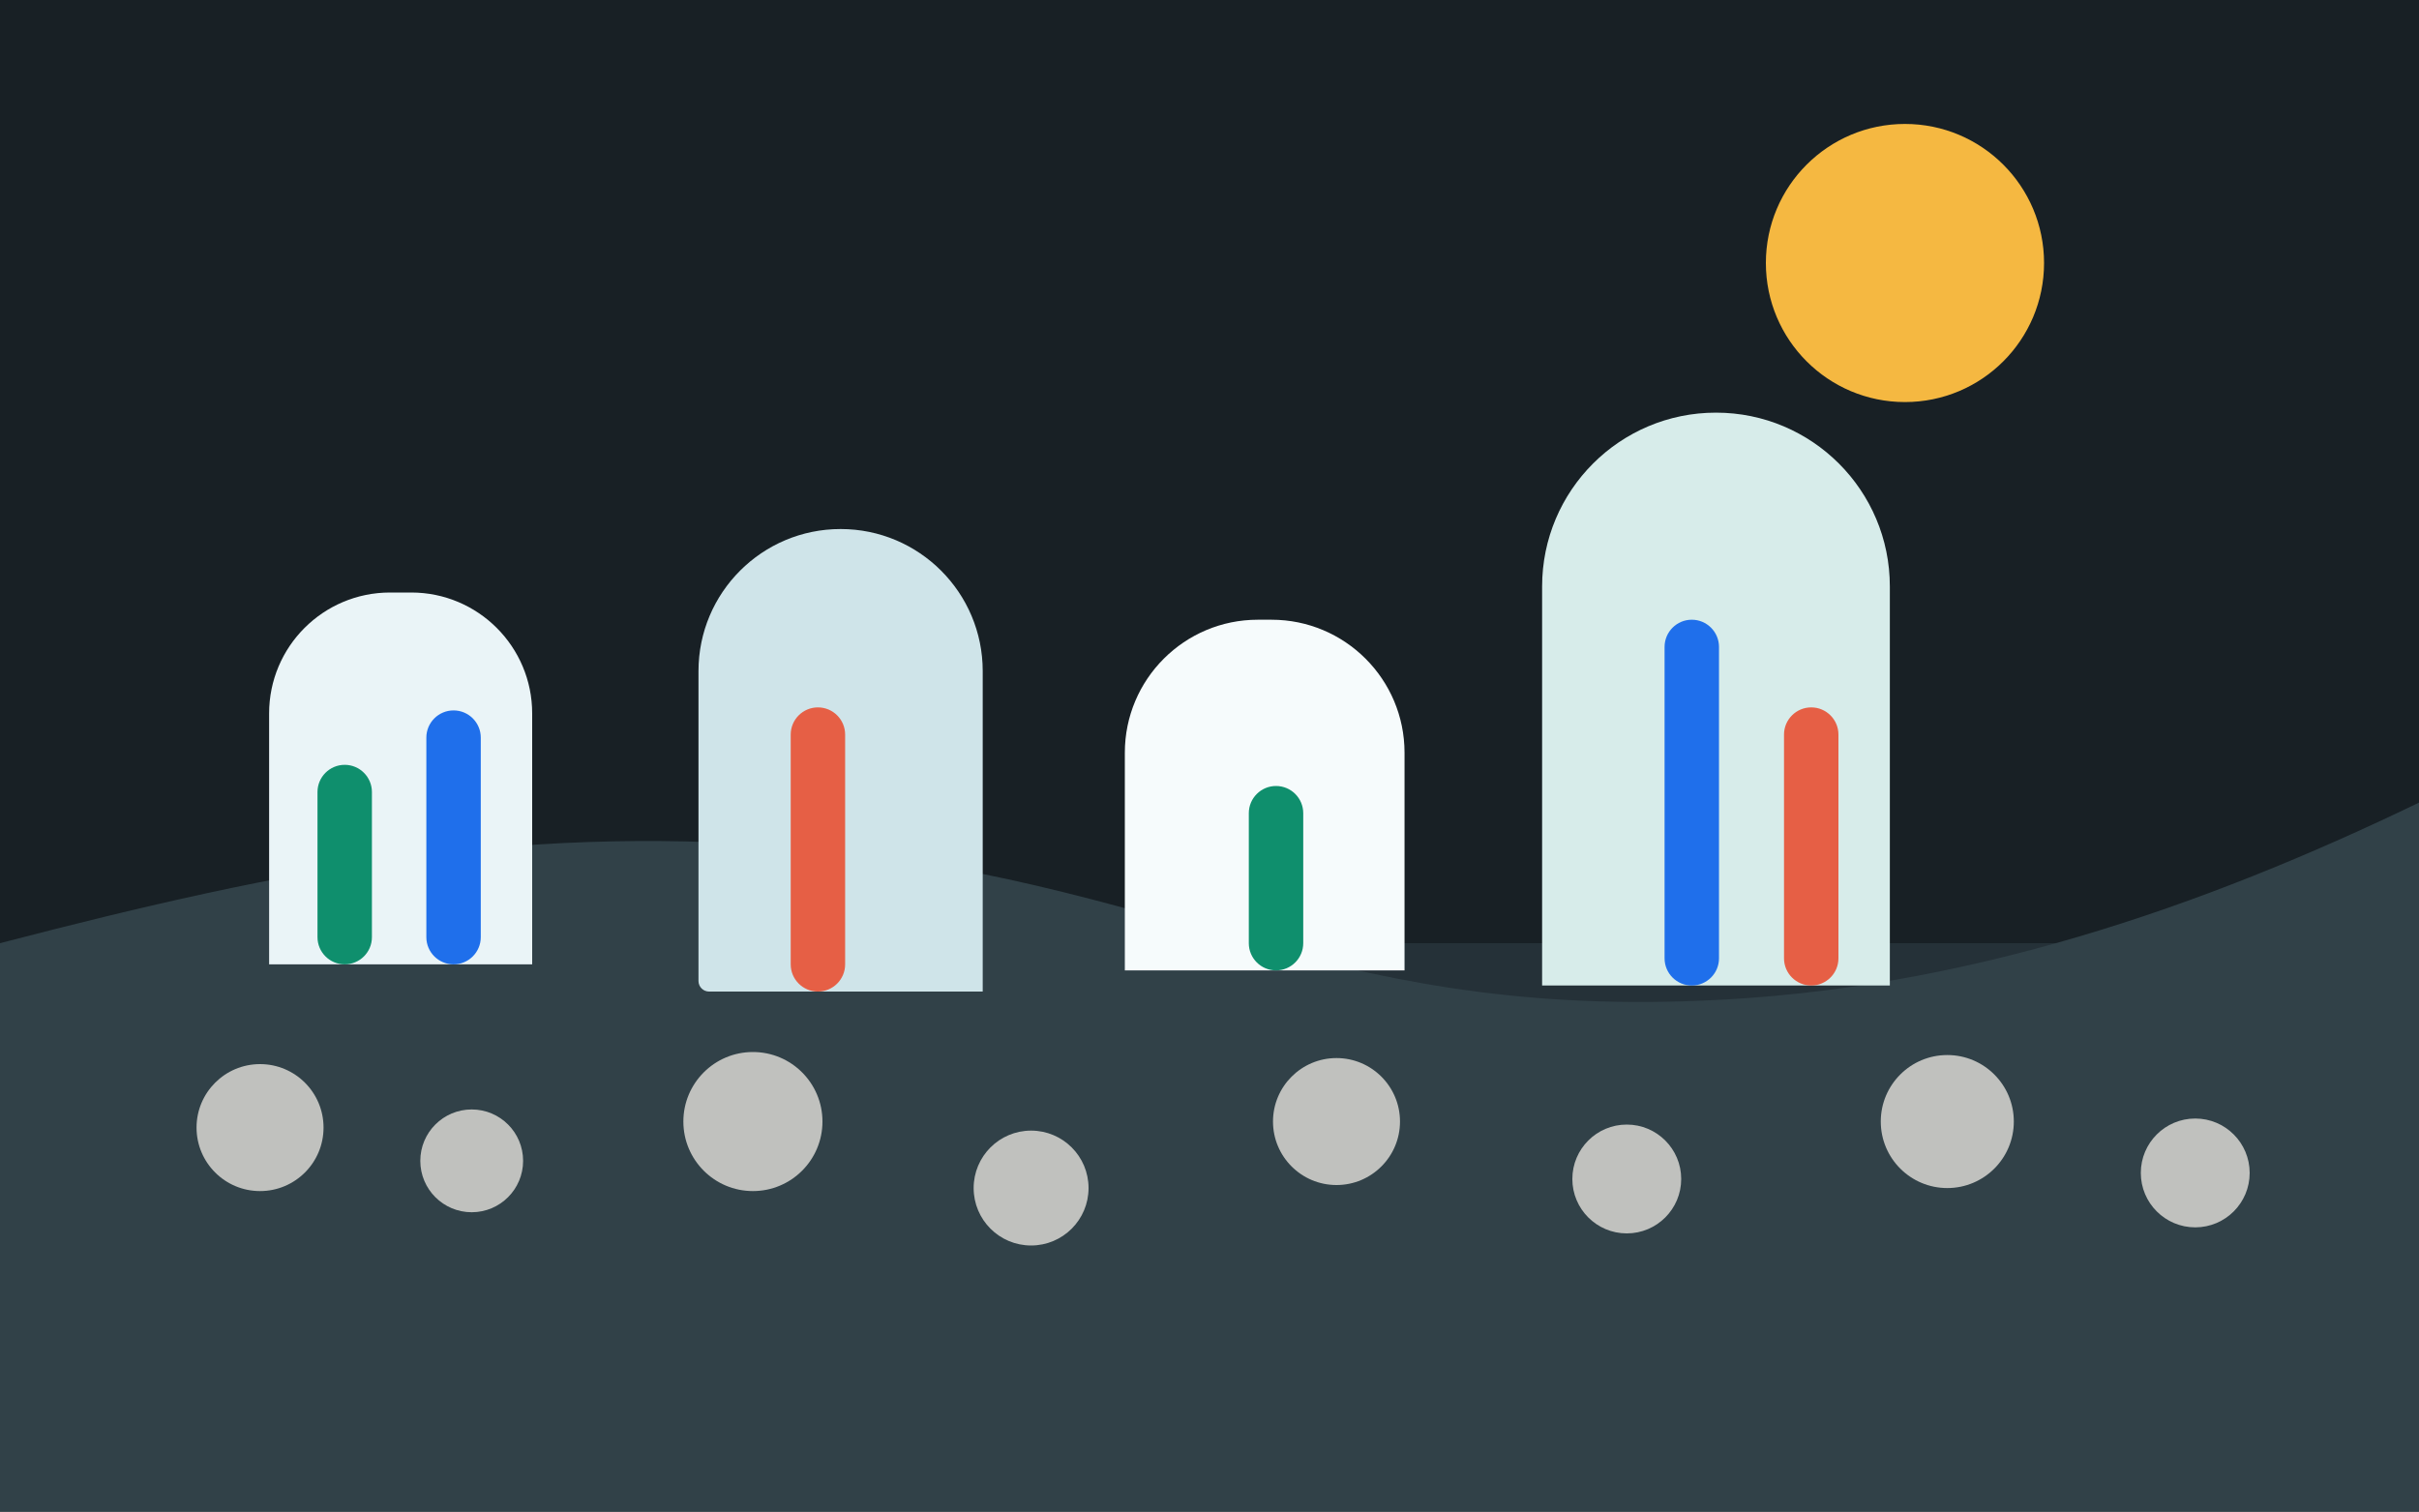
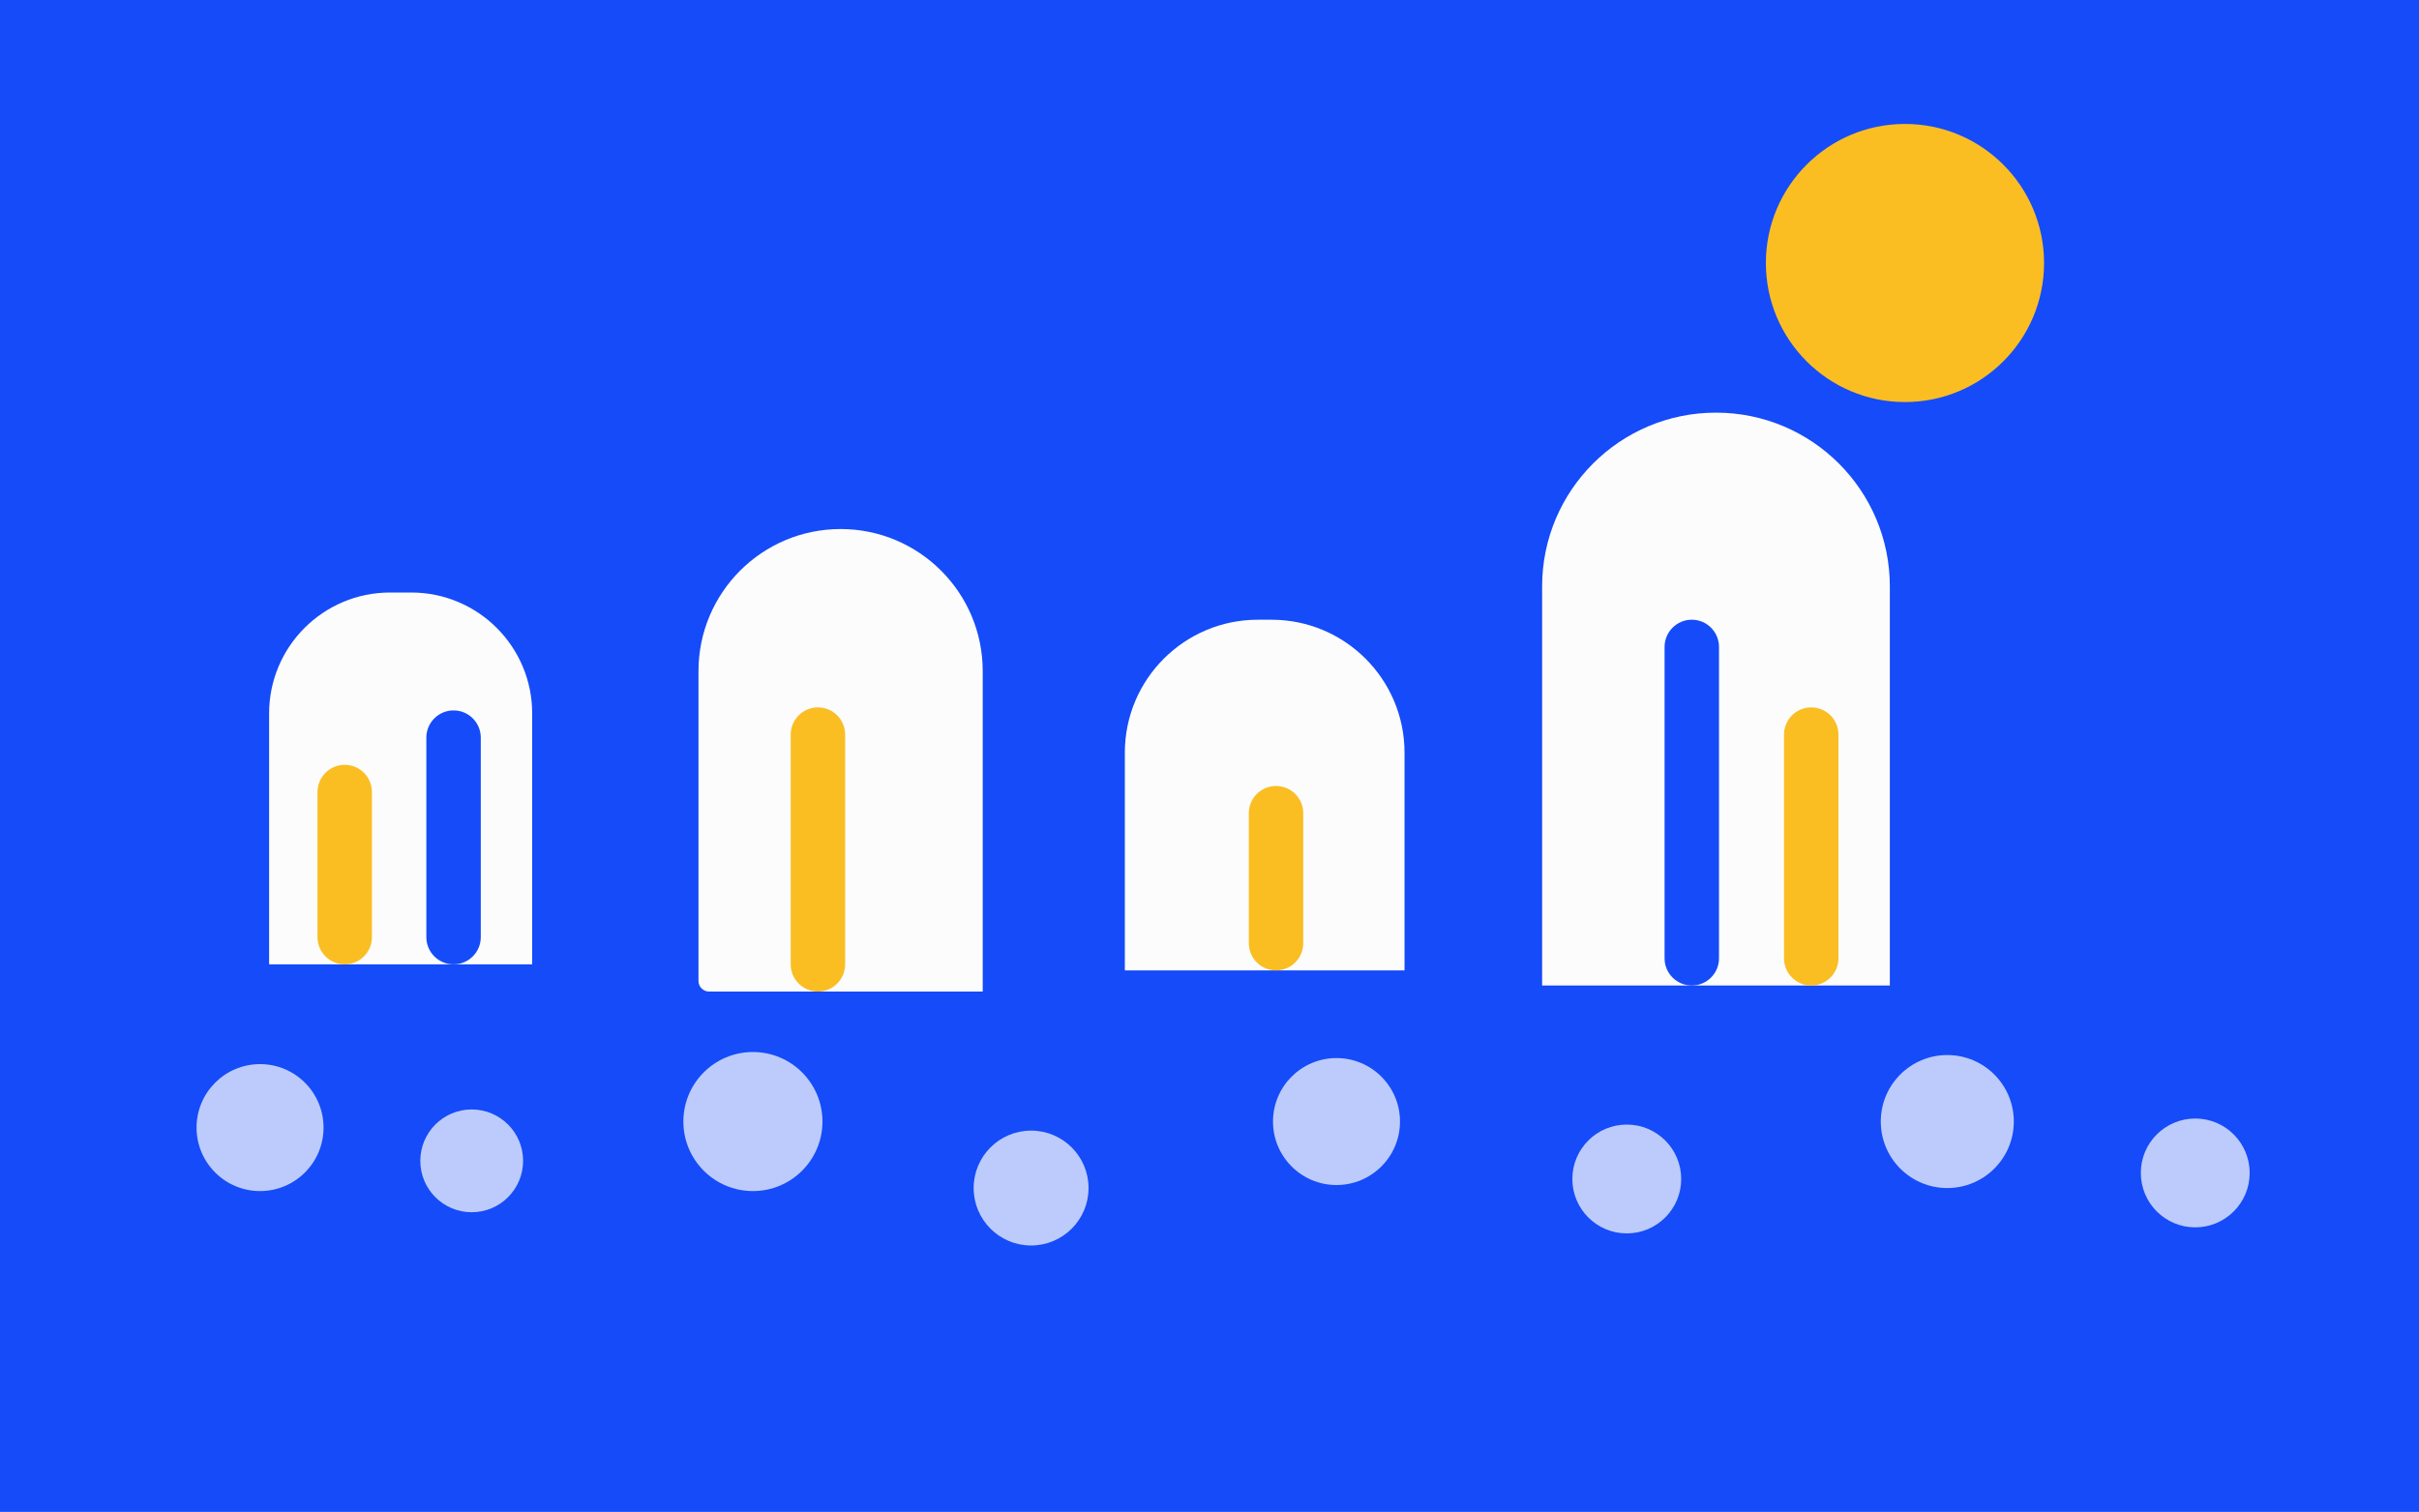
<svg xmlns="http://www.w3.org/2000/svg" width="1600" height="1000" viewBox="0 0 1600 1000" fill="none">
-   <rect width="1600" height="1000" fill="#182025" />
-   <rect x="0" y="624" width="1600" height="376" fill="#253138" />
-   <path d="M0 624C192 574 339 546 520 560C773 580 870 673 1126 662C1300 655 1457 600 1600 531V1000H0V624Z" fill="#314148" />
-   <circle cx="1260" cy="174" r="92" fill="#F5B841" />
-   <path d="M178 638H352V472C352 427.817 316.183 392 272 392H258C213.817 392 178 427.817 178 472V638Z" fill="#EAF4F7" />
-   <path d="M469 656H650V444C650 392.086 607.914 350 556 350C504.086 350 462 392.086 462 444V649C462 652.866 465.134 656 469 656Z" fill="#CFE4E9" />
-   <path d="M744 642H929V498C929 449.399 889.601 410 841 410H832C783.399 410 744 449.399 744 498V642Z" fill="#F6FBFC" />
-   <path d="M1020 652H1250V388C1250 324.487 1198.51 273 1135 273C1071.49 273 1020 324.487 1020 388V652Z" fill="#D7ECEA" />
-   <rect x="210" y="506" width="36" height="132" rx="18" fill="#0F8F6D" />
-   <rect x="282" y="470" width="36" height="168" rx="18" fill="#1F6FEB" />
-   <rect x="523" y="468" width="36" height="188" rx="18" fill="#E65F45" />
-   <rect x="826" y="520" width="36" height="122" rx="18" fill="#0F8F6D" />
-   <rect x="1101" y="410" width="36" height="242" rx="18" fill="#1F6FEB" />
-   <rect x="1180" y="468" width="36" height="184" rx="18" fill="#E65F45" />
+   <rect width="1600" height="1000" fill="#154bf9" />
+   <rect x="0" y="624" width="1600" height="376" fill="#154bf9" />
+   <path d="M0 624C192 574 339 546 520 560C773 580 870 673 1126 662C1300 655 1457 600 1600 531V1000H0V624Z" fill="#154bf9" />
+   <circle cx="1260" cy="174" r="92" fill="#fabe23" />
+   <path d="M178 638H352V472C352 427.817 316.183 392 272 392H258C213.817 392 178 427.817 178 472V638Z" fill="#fcfcfc" />
+   <path d="M469 656H650V444C650 392.086 607.914 350 556 350C504.086 350 462 392.086 462 444V649C462 652.866 465.134 656 469 656Z" fill="#fcfcfc" />
+   <path d="M744 642H929V498C929 449.399 889.601 410 841 410H832C783.399 410 744 449.399 744 498V642Z" fill="#fcfcfc" />
+   <path d="M1020 652H1250V388C1250 324.487 1198.51 273 1135 273C1071.49 273 1020 324.487 1020 388V652Z" fill="#fcfcfc" />
+   <rect x="210" y="506" width="36" height="132" rx="18" fill="#fabe23" />
+   <rect x="282" y="470" width="36" height="168" rx="18" fill="#154bf9" />
+   <rect x="523" y="468" width="36" height="188" rx="18" fill="#fabe23" />
+   <rect x="826" y="520" width="36" height="122" rx="18" fill="#fabe23" />
+   <rect x="1101" y="410" width="36" height="242" rx="18" fill="#154bf9" />
+   <rect x="1180" y="468" width="36" height="184" rx="18" fill="#fabe23" />
  <g opacity="0.72">
-     <circle cx="172" cy="746" r="42" fill="#F7F3EC" />
-     <circle cx="312" cy="768" r="34" fill="#F7F3EC" />
-     <circle cx="498" cy="742" r="46" fill="#F7F3EC" />
-     <circle cx="682" cy="786" r="38" fill="#F7F3EC" />
-     <circle cx="884" cy="742" r="42" fill="#F7F3EC" />
-     <circle cx="1076" cy="780" r="36" fill="#F7F3EC" />
-     <circle cx="1288" cy="742" r="44" fill="#F7F3EC" />
-     <circle cx="1452" cy="776" r="36" fill="#F7F3EC" />
+     <circle cx="172" cy="746" r="42" fill="#fcfcfc" />
+     <circle cx="312" cy="768" r="34" fill="#fcfcfc" />
+     <circle cx="498" cy="742" r="46" fill="#fcfcfc" />
+     <circle cx="682" cy="786" r="38" fill="#fcfcfc" />
+     <circle cx="884" cy="742" r="42" fill="#fcfcfc" />
+     <circle cx="1076" cy="780" r="36" fill="#fcfcfc" />
+     <circle cx="1288" cy="742" r="44" fill="#fcfcfc" />
+     <circle cx="1452" cy="776" r="36" fill="#fcfcfc" />
  </g>
</svg>
